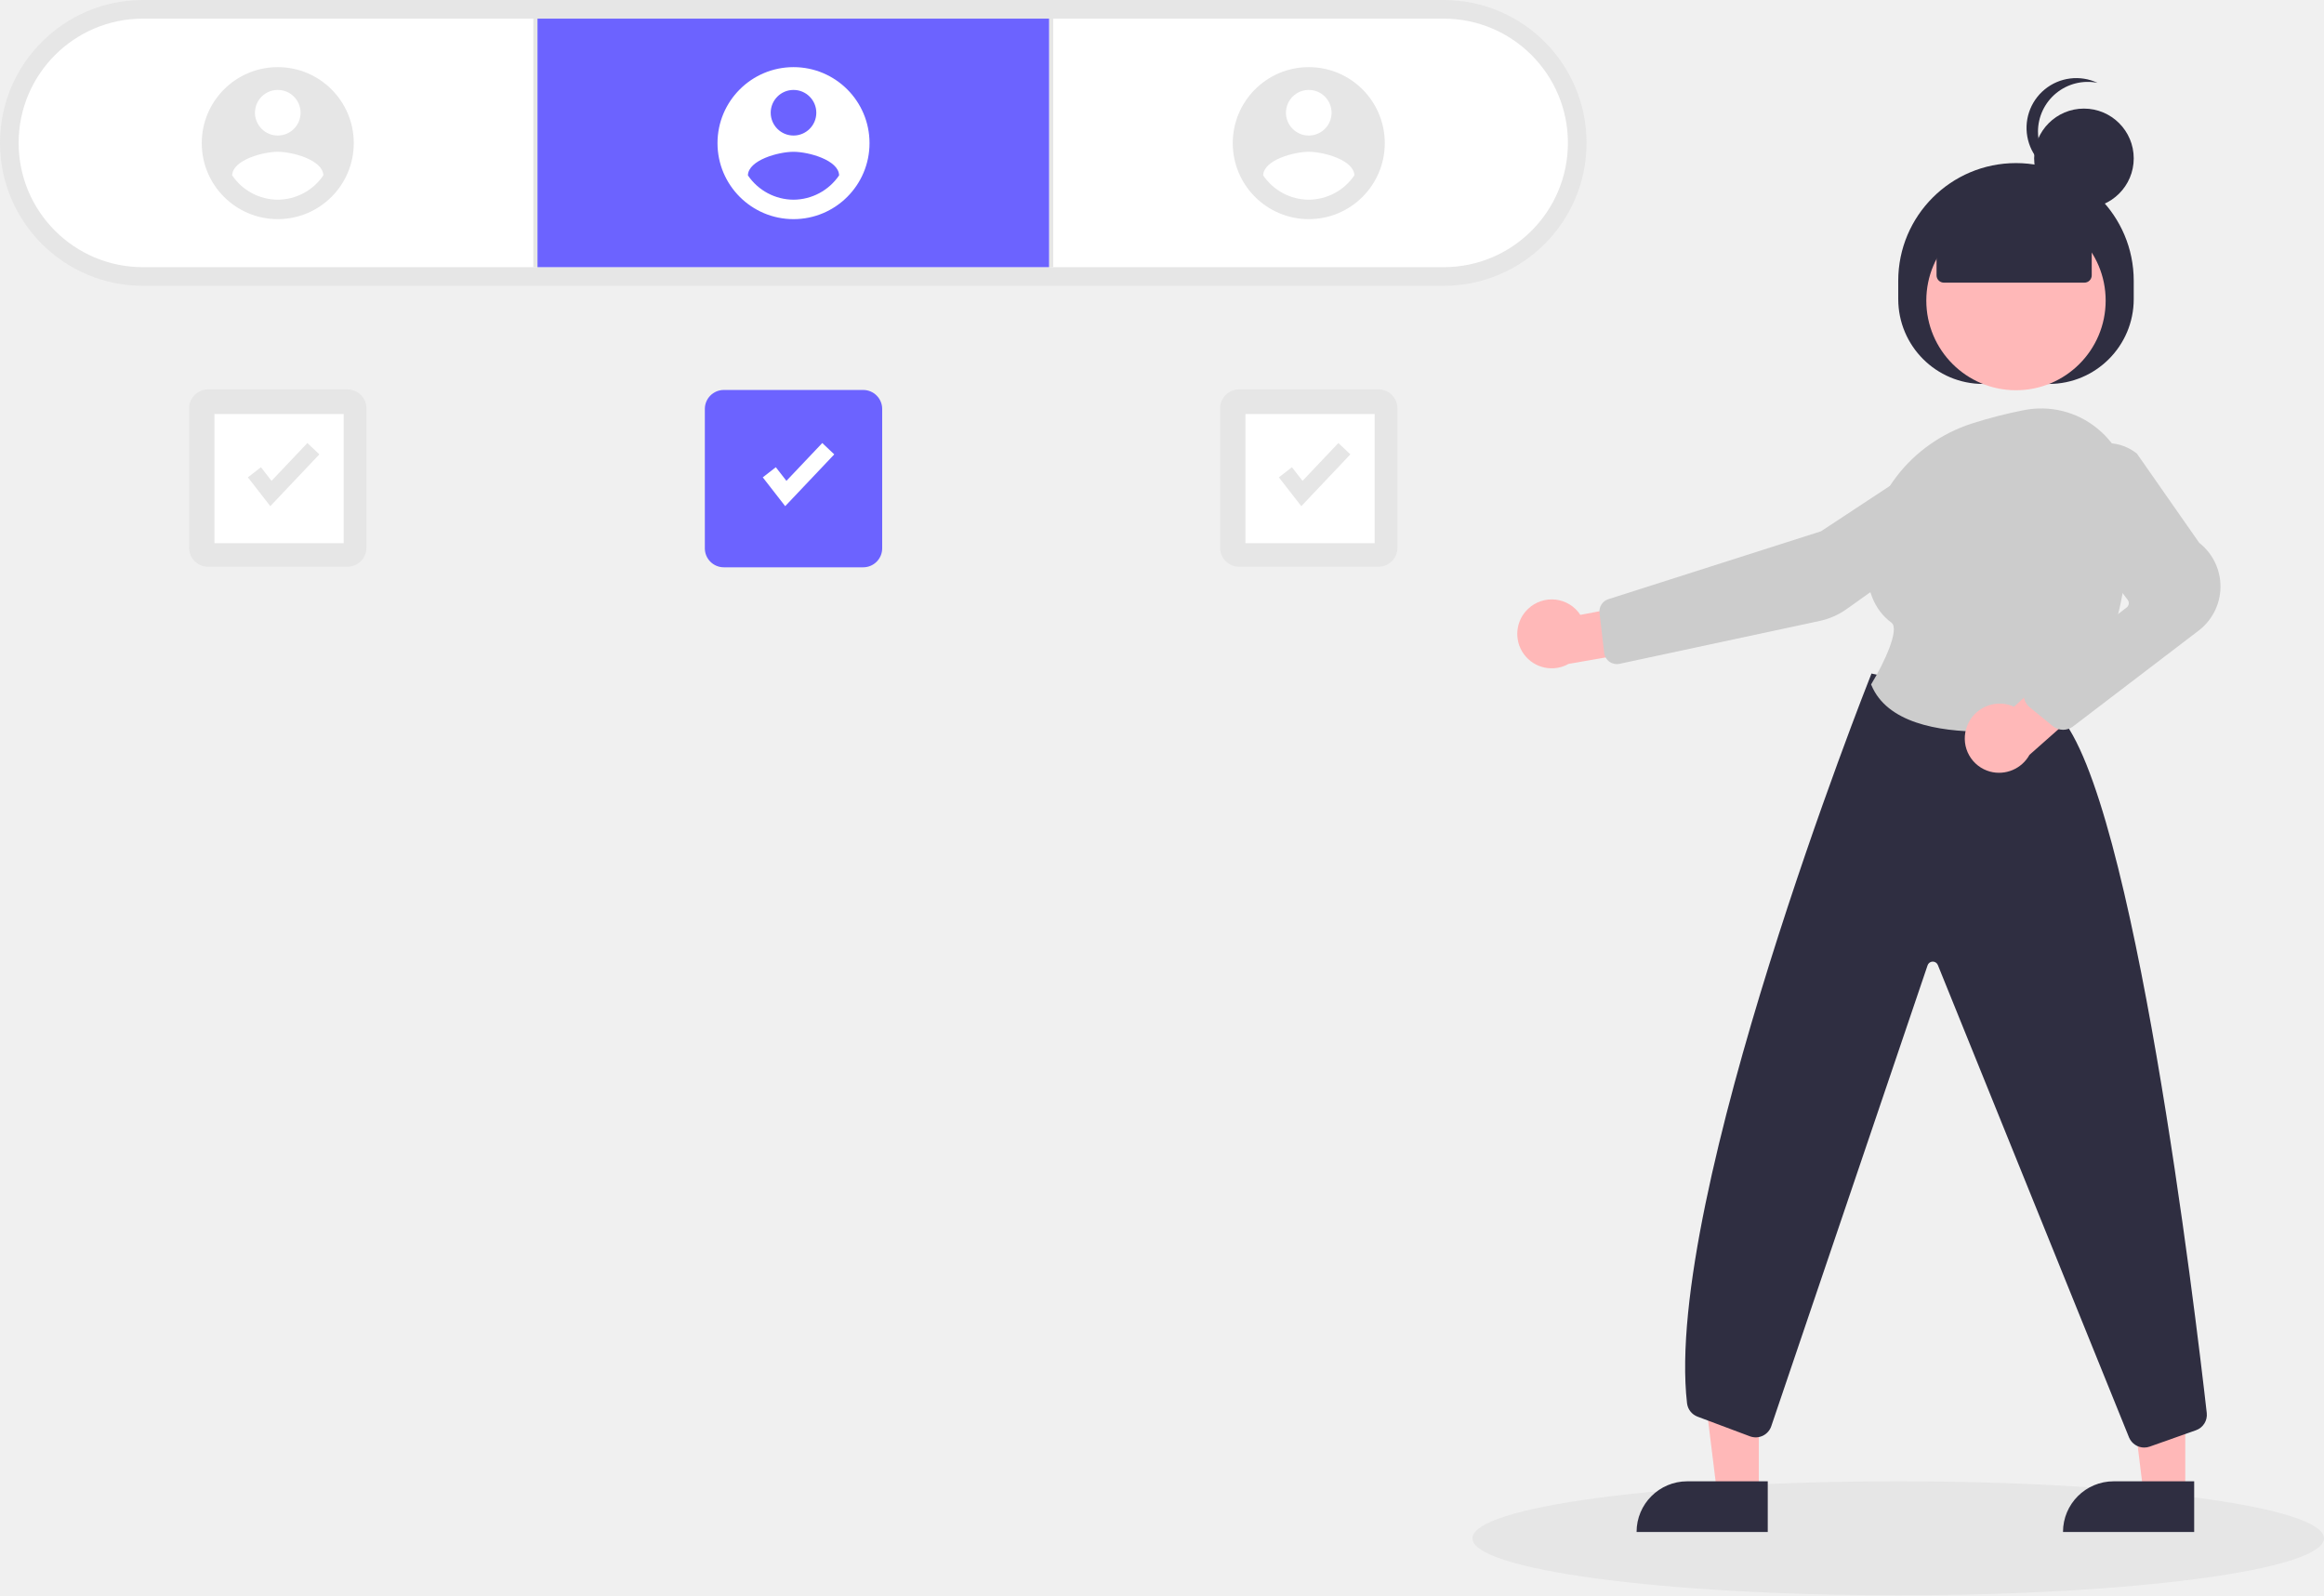
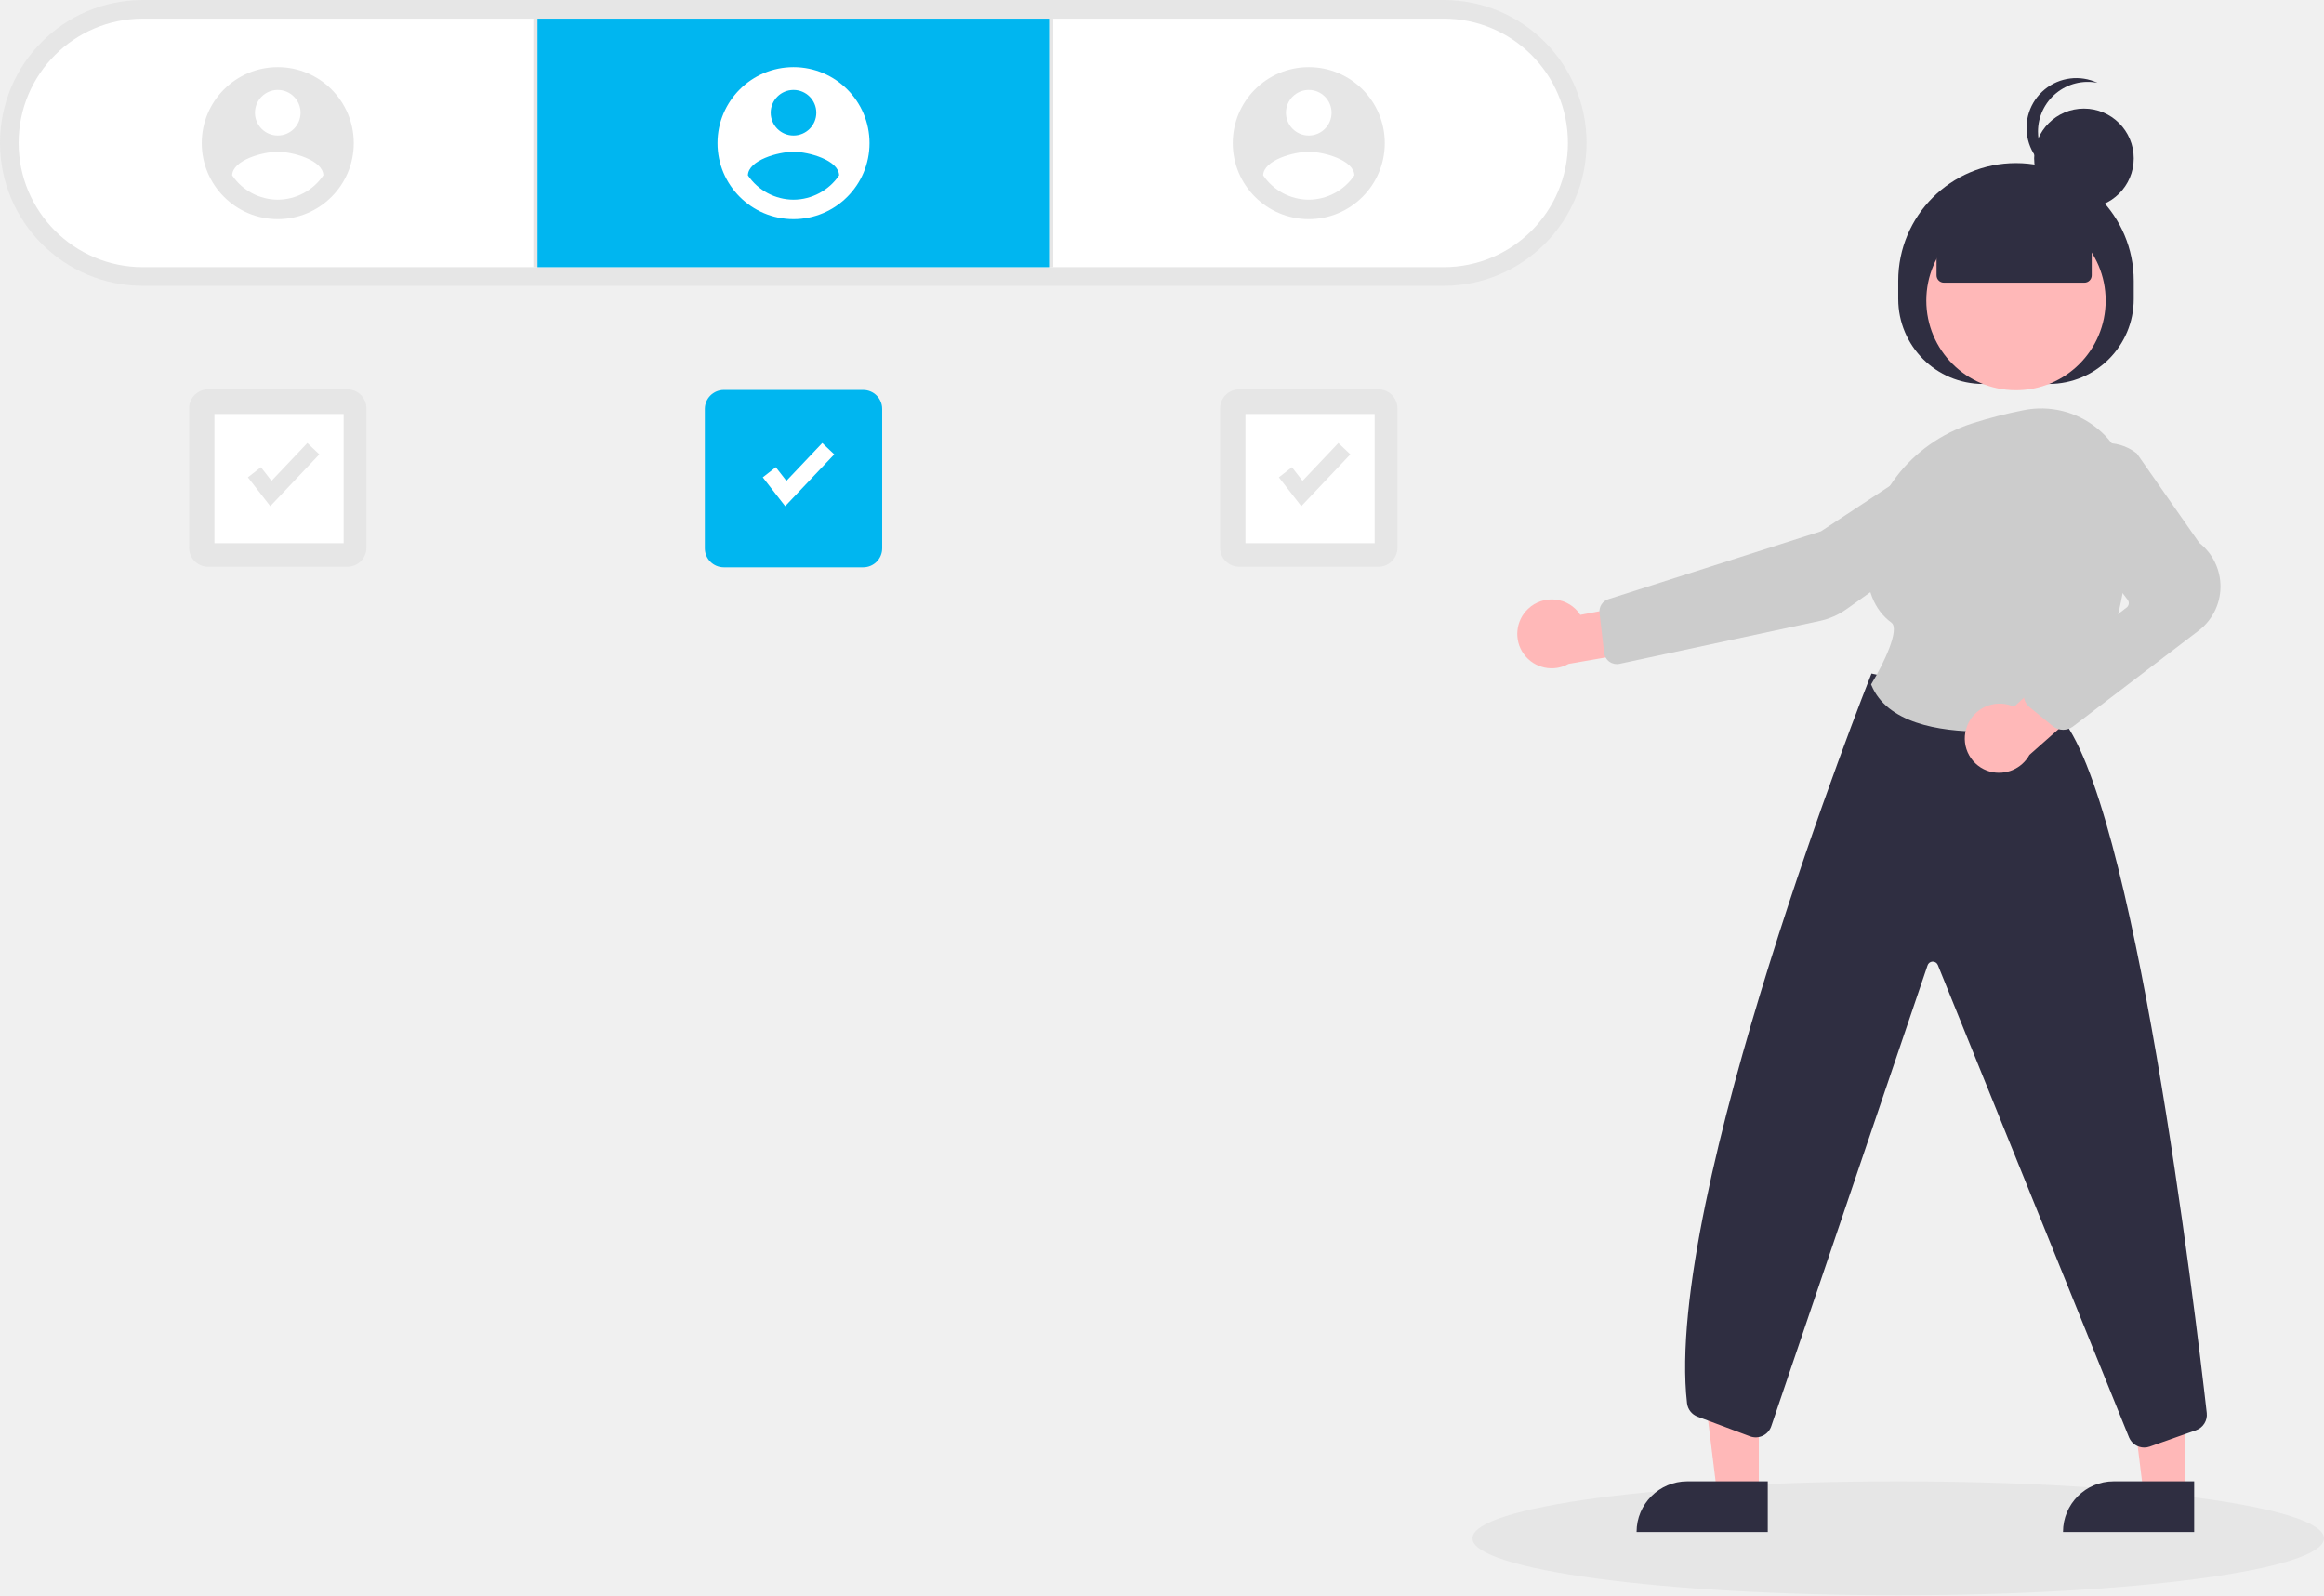
<svg xmlns="http://www.w3.org/2000/svg" width="733.82" height="503.768" viewBox="0 0 733.82 503.768">
  <g id="Group_16" data-name="Group 16" transform="translate(-196.555 -165.086)">
    <path id="Path_204" data-name="Path 204" d="M261.846,378.459a45.126,45.126,0,1,1,0-90.252H672.56a45.126,45.126,0,1,1,0,90.252Z" transform="translate(-20.165 -123.12)" fill="#e6e6e6" />
    <path id="Path_205" data-name="Path 205" d="M264.96,297.207a39.24,39.24,0,0,0,0,78.48H675.674a39.24,39.24,0,1,0,0-78.48Z" transform="translate(-23.279 -126.234)" fill="#fff" />
    <rect id="Rectangle_15" data-name="Rectangle 15" width="1.308" height="78.48" transform="translate(364.961 170.972)" fill="#e6e6e6" />
    <rect id="Rectangle_17" data-name="Rectangle 17" width="1.308" height="78.48" transform="translate(527.808 170.972)" fill="#e6e6e6" />
-     <rect id="Rectangle_7" data-name="Rectangle 7" width="161.539" height="78.48" transform="translate(366.269 170.972)" fill="#6c63ff" />
+     <rect id="Rectangle_7" data-name="Rectangle 7" width="161.539" height="78.48" transform="translate(366.269 170.972)" fill="#00b6f0" />
    <path id="Path_198" data-name="Path 198" d="M276.268,206.815a24,24,0,1,0,24,24,24,24,0,0,0-24-24Zm0,7.2a7.2,7.2,0,1,1-7.2,7.2A7.2,7.2,0,0,1,276.268,214.016Zm0,34.662a17.484,17.484,0,0,1-14.4-7.685c.115-4.8,9.6-7.442,14.4-7.442s14.285,2.642,14.4,7.442a17.513,17.513,0,0,1-14.4,7.685Z" transform="translate(170.844 -20.53)" fill="#fff" />
    <path id="Path_200" data-name="Path 200" d="M620.7,206.815a24,24,0,1,0,24,24,24,24,0,0,0-24-24Zm0,7.2a7.2,7.2,0,1,1-7.2,7.2A7.2,7.2,0,0,1,620.7,214.015Zm0,34.662a17.484,17.484,0,0,1-14.4-7.685c.115-4.8,9.6-7.442,14.4-7.442s14.285,2.642,14.4,7.442a17.513,17.513,0,0,1-14.4,7.685Z" transform="translate(-336.439 -20.53)" fill="#e6e6e6" />
    <path id="Path_242" data-name="Path 242" d="M620.7,206.815a24,24,0,1,0,24,24,24,24,0,0,0-24-24Zm0,7.2a7.2,7.2,0,1,1-7.2,7.2A7.2,7.2,0,0,1,620.7,214.015Zm0,34.662a17.484,17.484,0,0,1-14.4-7.685c.115-4.8,9.6-7.442,14.4-7.442s14.285,2.642,14.4,7.442a17.513,17.513,0,0,1-14.4,7.685Z" transform="translate(-10.892 -20.53)" fill="#e6e6e6" />
-     <rect id="Rectangle_9" data-name="Rectangle 9" width="56" height="56" rx="6" transform="translate(419.112 288.229)" fill="#6c63ff" />
+     <rect id="Rectangle_9" data-name="Rectangle 9" width="56" height="56" rx="6" transform="translate(419.112 288.229)" fill="#00b6f0" />
    <ellipse id="Ellipse_29" data-name="Ellipse 29" cx="134.439" cy="18" rx="134.439" ry="18" transform="translate(661.497 632.854)" fill="#e6e6e6" />
    <rect id="Rectangle_12" data-name="Rectangle 12" width="56" height="56" rx="6" transform="translate(581.812 288.049)" fill="#e6e6e6" />
    <rect id="Rectangle_13" data-name="Rectangle 13" width="40.798" height="40.798" transform="translate(589.812 295.83)" fill="#fff" />
    <path id="Path_202" data-name="Path 202" d="M253.345,218.766l-7.075-9.1,4.114-3.2,3.35,4.307,11.318-11.946,3.785,3.585Z" transform="translate(191.14 106.158)" fill="#fff" />
    <path id="Path_203" data-name="Path 203" d="M425.345,218.766l-7.075-9.1,4.114-3.2,3.35,4.307,11.317-11.946,3.785,3.585Z" transform="translate(182.106 106.158)" fill="#e6e6e6" />
    <rect id="Rectangle_18" data-name="Rectangle 18" width="56" height="56" rx="6" transform="translate(256.265 288.049)" fill="#e6e6e6" />
    <rect id="Rectangle_19" data-name="Rectangle 19" width="40.798" height="40.798" transform="translate(264.265 295.83)" fill="#fff" />
    <path id="Path_243" data-name="Path 243" d="M425.345,218.766l-7.075-9.1,4.114-3.2,3.35,4.307,11.317-11.946,3.785,3.585Z" transform="translate(-143.441 106.158)" fill="#e6e6e6" />
    <g id="Group_15" data-name="Group 15">
      <path id="Path_257" data-name="Path 257" d="M340.66,397.363H327.48l-6.268-50.837,19.452,0Z" transform="translate(545.904 239.259)" fill="#ffb8b8" />
      <path id="Path_258" data-name="Path 258" d="M320.6,387.355h25.418v16H304.6a16,16,0,0,1,16-16Z" transform="translate(543.364 245.5)" fill="#2f2e41" />
      <path id="Path_259" data-name="Path 259" d="M223.865,397.363h-13.18l-6.268-50.837,19.452,0Z" transform="translate(528.049 239.259)" fill="#ffb8b8" />
      <path id="Path_260" data-name="Path 260" d="M203.81,387.355h25.418v16H187.806a16,16,0,0,1,16-16Z" transform="translate(525.51 245.5)" fill="#2f2e41" />
      <path id="Path_261" data-name="Path 261" d="M487.471,249.585V243.82a37.18,37.18,0,0,1,37.18-37.18h0a37.18,37.18,0,0,1,37.18,37.18v5.764a26.8,26.8,0,0,1-26.8,26.8H514.275a26.8,26.8,0,0,1-26.8-26.8Z" transform="translate(308.465 9.946)" fill="#2f2e41" />
      <ellipse id="Ellipse_36" data-name="Ellipse 36" cx="28.316" cy="28.316" rx="28.316" ry="28.316" transform="translate(804.801 231.687)" fill="#ffb8b8" />
      <path id="Path_263" data-name="Path 263" d="M386.583,329.1a10.811,10.811,0,0,1,16.463,1.934l24.273-4.591,6.388,14.07-34.37,6A10.869,10.869,0,0,1,386.583,329.1Z" transform="translate(292.514 28.216)" fill="#ffb8b8" />
      <path id="Path_264" data-name="Path 264" d="M515.087,284.516l.317.481-39.8,26.221-67.164,21.447a4.044,4.044,0,0,0-2.781,4.31l1.465,12.62a4.036,4.036,0,0,0,4.854,3.48l63.212-13.549a22.833,22.833,0,0,0,8.5-3.742L528.4,303.969A11.5,11.5,0,0,0,515.4,285Z" transform="translate(295.954 21.634)" fill="#ccc" />
      <path id="Path_265" data-name="Path 265" d="M574.076,590.876a5.209,5.209,0,0,1-4.771-3.115l-60.421-149.3a1.729,1.729,0,0,0-3.238.182L456.351,583.993a5.189,5.189,0,0,1-6.781,3.333l-16.53-6.2a5.175,5.175,0,0,1-3.34-4.271c-7.437-64.782,57.413-228.3,58.069-229.946l.182-.455,59.116,13.077.123.134c23.585,25.73,42.971,188.012,46.618,220.283a5.163,5.163,0,0,1-3.425,5.472l-14.591,5.16a5.139,5.139,0,0,1-1.716.295Z" transform="translate(299.543 31.32)" fill="#2f2e41" />
      <path id="Path_266" data-name="Path 266" d="M515.547,375.9c-14.323,0-30.291-2.856-35.206-14.642l-.113-.271.153-.251c3.88-6.366,9.007-17.224,6.251-19.263-5.429-4.014-8.064-10.618-7.83-19.628.508-19.559,13.835-36.925,33.163-43.212h0a147.146,147.146,0,0,1,16.443-4.234,27.993,27.993,0,0,1,23.21,5.732,28.276,28.276,0,0,1,10.486,21.755c.2,20.9-3.015,50.015-19.5,70a5.128,5.128,0,0,1-3.036,1.765A140.9,140.9,0,0,1,515.547,375.9Z" transform="translate(307.138 20.219)" fill="#ccc" />
      <path id="Path_267" data-name="Path 267" d="M506.106,364.845a11.017,11.017,0,0,1,13.464-7.683,10.843,10.843,0,0,1,1.669.618l18.43-16.773,12.818,8.635L526.13,372.966a11,11,0,0,1-12.466,5.288,10.83,10.83,0,0,1-7.558-13.409Z" transform="translate(311.251 30.487)" fill="#ffb8b8" />
      <path id="Path_268" data-name="Path 268" d="M534.283,373.874A5.174,5.174,0,0,1,531,372.7l-7.268-5.939a5.188,5.188,0,0,1,.126-8.134l30.484-23.38a1.733,1.733,0,0,0,.327-2.415l-18.815-24.875a15.316,15.316,0,0,1,1.023-19.731h0a15.273,15.273,0,0,1,20.622-1.649l.119.126,19.647,28.133a17.515,17.515,0,0,1-.415,27.883l-39.481,30.134a5.2,5.2,0,0,1-3.088,1.017Z" transform="translate(313.718 21.67)" fill="#ccc" />
      <path id="Path_269" data-name="Path 269" d="M497.965,240.705V226.656L523.047,215.7l23.916,10.952v14.049a2.306,2.306,0,0,1-2.306,2.306H500.271a2.306,2.306,0,0,1-2.306-2.306Z" transform="translate(310.07 11.332)" fill="#2f2e41" />
      <circle id="Ellipse_30" data-name="Ellipse 30" cx="15.722" cy="15.722" r="15.722" transform="translate(838.852 199.377)" fill="#2f2e41" />
      <path id="Path_185" data-name="Path 185" d="M896.5,218.806a15.715,15.715,0,0,1,18.8-15.417,15.715,15.715,0,1,0-9.764,29.629,15.709,15.709,0,0,1-9.032-14.212Z" transform="translate(-56.438 -12.141)" fill="#2f2e41" />
    </g>
  </g>
</svg>
